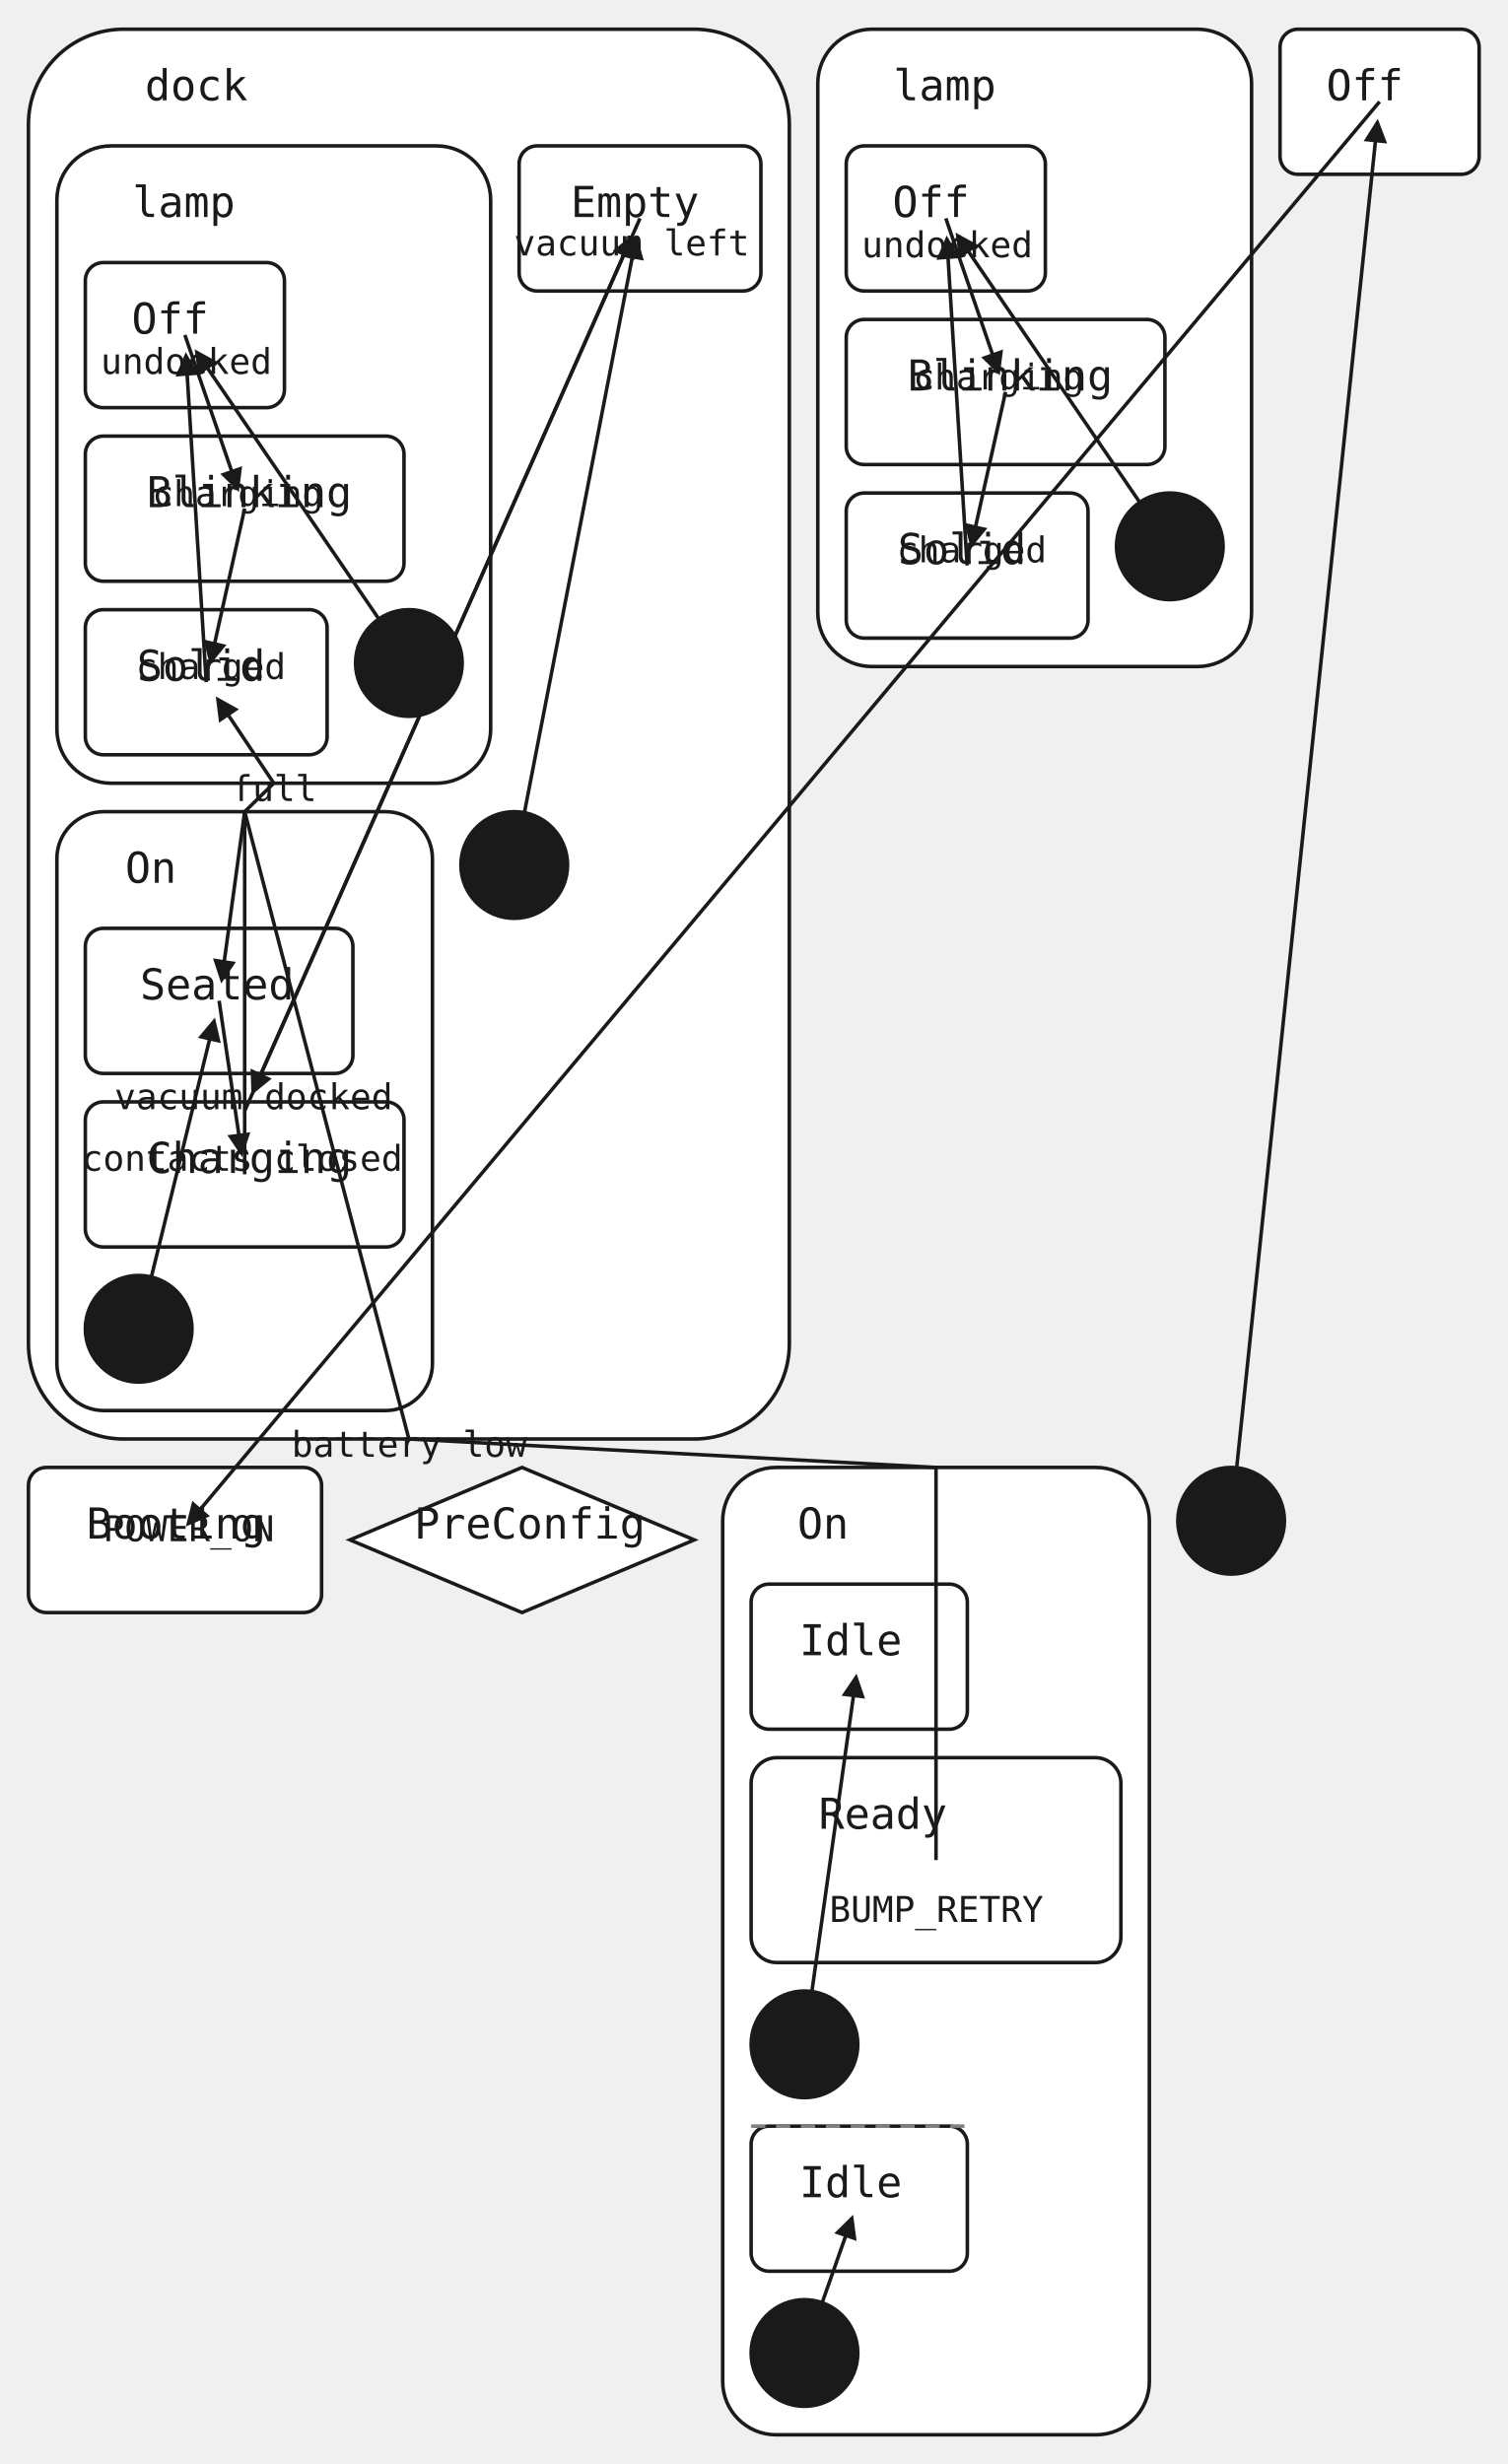
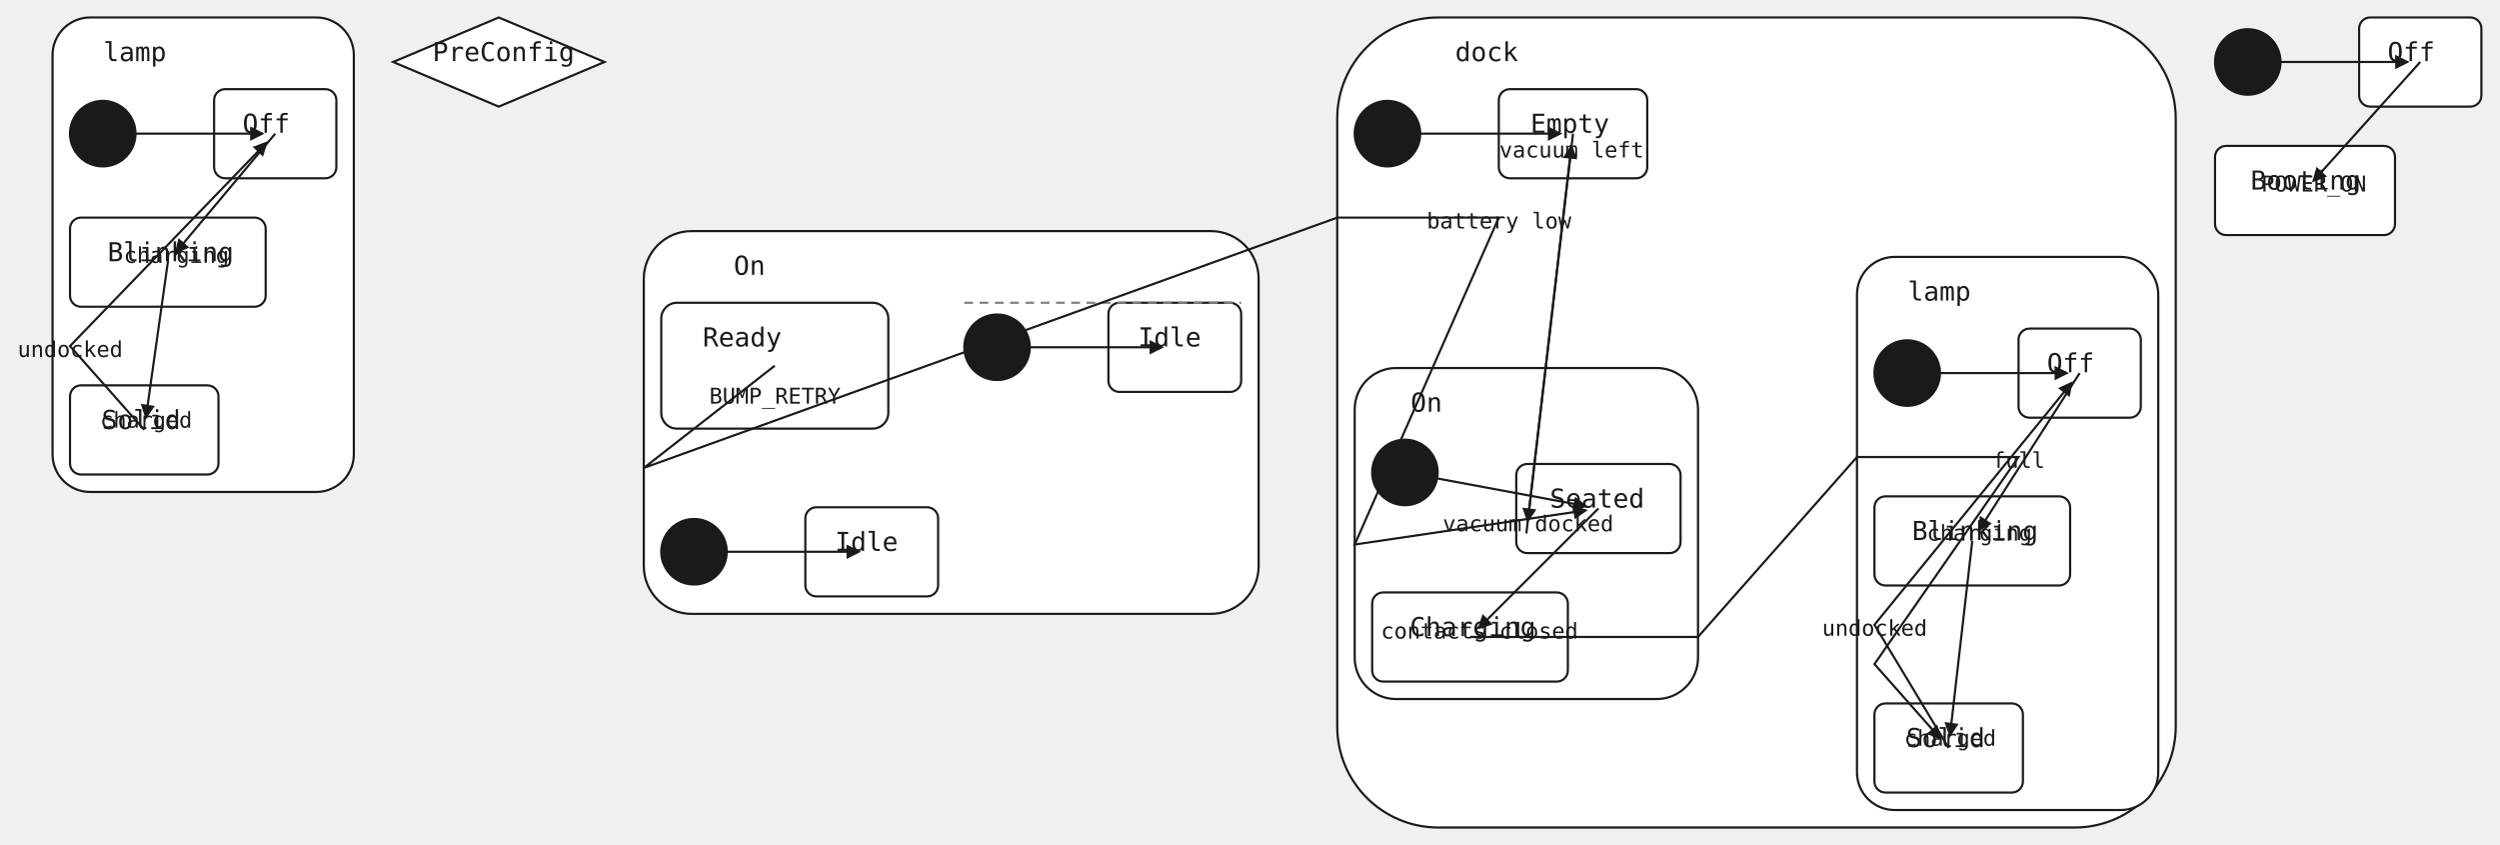
- <svg xmlns="http://www.w3.org/2000/svg" width="424" height="693" viewBox="-128 -128 6784 11081">
+ <svg xmlns="http://www.w3.org/2000/svg" width="1145" height="387" viewBox="-384 -128 18312 6190">
  <style>text { font-family: "JetBrains Mono", monospace; font-kerning: none; }</style>
-   <rect x="0" y="0" width="3424" height="6344" rx="428" fill="#ffffff" stroke="#1a1a1a" stroke-width="16" class="scav-state scav-id-0" />
-   <rect x="3552" y="0" width="1952" height="2868" rx="244" fill="#ffffff" stroke="#1a1a1a" stroke-width="16" class="scav-state scav-id-1" />
-   <rect x="5632" y="0" width="896" height="653" rx="81" fill="#ffffff" stroke="#1a1a1a" stroke-width="16" class="scav-state scav-id-2" />
-   <rect x="0" y="6472" width="1319" height="653" rx="81" fill="#ffffff" stroke="#1a1a1a" stroke-width="16" class="scav-state scav-id-3" />
-   <rect x="3124" y="6472" width="1920" height="4353" rx="240" fill="#ffffff" stroke="#1a1a1a" stroke-width="16" class="scav-state scav-id-5" />
-   <rect x="3252" y="6997" width="973" height="653" rx="81" fill="#ffffff" stroke="#1a1a1a" stroke-width="16" class="scav-state scav-id-6" />
-   <rect x="3252" y="7778" width="1664" height="922" rx="115" fill="#ffffff" stroke="#1a1a1a" stroke-width="16" class="scav-state scav-id-7" />
-   <rect x="3252" y="9436" width="973" height="653" rx="81" fill="#ffffff" stroke="#1a1a1a" stroke-width="16" class="scav-state scav-id-8" />
-   <rect x="128" y="525" width="1952" height="2868" rx="244" fill="#ffffff" stroke="#1a1a1a" stroke-width="16" class="scav-state scav-id-9" />
-   <rect x="2208" y="525" width="1088" height="653" rx="81" fill="#ffffff" stroke="#1a1a1a" stroke-width="16" class="scav-state scav-id-10" />
-   <rect x="128" y="3521" width="1690" height="2695" rx="211" fill="#ffffff" stroke="#1a1a1a" stroke-width="16" class="scav-state scav-id-11" />
-   <rect x="256" y="4046" width="1204" height="653" rx="81" fill="#ffffff" stroke="#1a1a1a" stroke-width="16" class="scav-state scav-id-12" />
-   <rect x="256" y="4827" width="1434" height="653" rx="81" fill="#ffffff" stroke="#1a1a1a" stroke-width="16" class="scav-state scav-id-13" />
-   <rect x="3680" y="525" width="896" height="653" rx="81" fill="#ffffff" stroke="#1a1a1a" stroke-width="16" class="scav-state scav-id-14" />
-   <rect x="3680" y="1306" width="1434" height="653" rx="81" fill="#ffffff" stroke="#1a1a1a" stroke-width="16" class="scav-state scav-id-15" />
-   <rect x="3680" y="2087" width="1088" height="653" rx="81" fill="#ffffff" stroke="#1a1a1a" stroke-width="16" class="scav-state scav-id-16" />
-   <rect x="256" y="1050" width="896" height="653" rx="81" fill="#ffffff" stroke="#1a1a1a" stroke-width="16" class="scav-state scav-id-17" />
-   <rect x="256" y="1831" width="1434" height="653" rx="81" fill="#ffffff" stroke="#1a1a1a" stroke-width="16" class="scav-state scav-id-18" />
-   <rect x="256" y="2612" width="1088" height="653" rx="81" fill="#ffffff" stroke="#1a1a1a" stroke-width="16" class="scav-state scav-id-19" />
-   <line x1="3252" y1="9436" x2="4225" y2="9436" fill="none" stroke="#808080" stroke-width="16" stroke-dasharray="64,48" class="scav-sub scav-id-2" />
-   <polyline points="5412,6712 6070,421" fill="none" stroke="#1a1a1a" stroke-width="16" class="scav-trans scav-id-0" />
-   <polyline points="6080,326 720,6724" fill="none" stroke="#1a1a1a" stroke-width="16" class="scav-trans scav-id-1" />
-   <polyline points="3492,9068 3724,7418" fill="none" stroke="#1a1a1a" stroke-width="16" class="scav-trans scav-id-2" />
-   <polyline points="4084,8239 4084,6472 1712,6344 973,3521 870,4276" fill="none" stroke="#1a1a1a" stroke-width="16" class="scav-trans scav-id-4" />
-   <polyline points="3492,10457 3705,9852" fill="none" stroke="#1a1a1a" stroke-width="16" class="scav-trans scav-id-5" />
-   <polyline points="496,5848 835,4465" fill="none" stroke="#1a1a1a" stroke-width="16" class="scav-trans scav-id-6" />
-   <polyline points="858,4372 959,5057" fill="none" stroke="#1a1a1a" stroke-width="16" class="scav-trans scav-id-7" />
-   <polyline points="973,5153 973,3521 1104,3393 853,3017" fill="none" stroke="#1a1a1a" stroke-width="16" class="scav-trans scav-id-8" />
-   <polyline points="2186,3761 2733,945" fill="none" stroke="#1a1a1a" stroke-width="16" class="scav-trans scav-id-9" />
-   <polyline points="2752,851 1011,4780" fill="none" stroke="#1a1a1a" stroke-width="16" class="scav-trans scav-id-10" />
-   <polyline points="973,4868 2713,938" fill="none" stroke="#1a1a1a" stroke-width="16" class="scav-trans scav-id-11" />
-   <polyline points="5136,2327 4182,930" fill="none" stroke="#1a1a1a" stroke-width="16" class="scav-trans scav-id-12" />
-   <polyline points="4128,851 4365,1541" fill="none" stroke="#1a1a1a" stroke-width="16" class="scav-trans scav-id-13" />
-   <polyline points="4397,1632 4244,2319" fill="none" stroke="#1a1a1a" stroke-width="16" class="scav-trans scav-id-14" />
-   <polyline points="4224,2413 4133,946" fill="none" stroke="#1a1a1a" stroke-width="16" class="scav-trans scav-id-15" />
-   <polyline points="1712,2852 758,1455" fill="none" stroke="#1a1a1a" stroke-width="16" class="scav-trans scav-id-16" />
-   <polyline points="704,1376 941,2066" fill="none" stroke="#1a1a1a" stroke-width="16" class="scav-trans scav-id-17" />
-   <polyline points="973,2157 820,2844" fill="none" stroke="#1a1a1a" stroke-width="16" class="scav-trans scav-id-18" />
-   <polyline points="800,2938 709,1471" fill="none" stroke="#1a1a1a" stroke-width="16" class="scav-trans scav-id-19" />
-   <polygon points="6070,421 6102,505 6022,497" fill="#1a1a1a" stroke="#1a1a1a" stroke-width="16" class="scav-trans scav-id-0" />
-   <polygon points="720,6724 742,6637 802,6689" fill="#1a1a1a" stroke="#1a1a1a" stroke-width="16" class="scav-trans scav-id-1" />
-   <polygon points="3724,7418 3753,7503 3673,7493" fill="#1a1a1a" stroke="#1a1a1a" stroke-width="16" class="scav-trans scav-id-2" />
-   <polygon points="870,4276 842,4191 920,4203" fill="#1a1a1a" stroke="#1a1a1a" stroke-width="16" class="scav-trans scav-id-4" />
-   <polygon points="3705,9852 3717,9941 3641,9915" fill="#1a1a1a" stroke="#1a1a1a" stroke-width="16" class="scav-trans scav-id-5" />
-   <polygon points="835,4465 855,4552 777,4534" fill="#1a1a1a" stroke="#1a1a1a" stroke-width="16" class="scav-trans scav-id-6" />
-   <polygon points="959,5057 909,4983 987,4973" fill="#1a1a1a" stroke="#1a1a1a" stroke-width="16" class="scav-trans scav-id-7" />
-   <polygon points="853,3017 932,3061 864,3107" fill="#1a1a1a" stroke="#1a1a1a" stroke-width="16" class="scav-trans scav-id-8" />
-   <polygon points="2733,945 2758,1031 2678,1017" fill="#1a1a1a" stroke="#1a1a1a" stroke-width="16" class="scav-trans scav-id-9" />
-   <polygon points="1011,4780 1008,4690 1080,4724" fill="#1a1a1a" stroke="#1a1a1a" stroke-width="16" class="scav-trans scav-id-10" />
-   <polygon points="2713,938 2718,1028 2644,996" fill="#1a1a1a" stroke="#1a1a1a" stroke-width="16" class="scav-trans scav-id-11" />
-   <polygon points="4182,930 4262,974 4194,1020" fill="#1a1a1a" stroke="#1a1a1a" stroke-width="16" class="scav-trans scav-id-12" />
-   <polygon points="4365,1541 4302,1479 4376,1453" fill="#1a1a1a" stroke="#1a1a1a" stroke-width="16" class="scav-trans scav-id-13" />
-   <polygon points="4244,2319 4223,2232 4301,2250" fill="#1a1a1a" stroke="#1a1a1a" stroke-width="16" class="scav-trans scav-id-14" />
-   <polygon points="4133,946 4178,1023 4098,1029" fill="#1a1a1a" stroke="#1a1a1a" stroke-width="16" class="scav-trans scav-id-15" />
-   <polygon points="758,1455 838,1499 770,1545" fill="#1a1a1a" stroke="#1a1a1a" stroke-width="16" class="scav-trans scav-id-16" />
-   <polygon points="941,2066 878,2004 952,1978" fill="#1a1a1a" stroke="#1a1a1a" stroke-width="16" class="scav-trans scav-id-17" />
-   <polygon points="820,2844 799,2757 877,2775" fill="#1a1a1a" stroke="#1a1a1a" stroke-width="16" class="scav-trans scav-id-18" />
-   <polygon points="709,1471 754,1548 674,1554" fill="#1a1a1a" stroke="#1a1a1a" stroke-width="16" class="scav-trans scav-id-19" />
-   <polygon points="2221,6472 2996,6798 2221,7125 1447,6798" fill="#ffffff" stroke="#1a1a1a" stroke-width="16" class="scav-state scav-id-4" />
-   <text x="336" y="6804" font-size="160" textLength="768" lengthAdjust="spacing" fill="#1a1a1a" class="scav-trans scav-id-1">POWER_ON</text>
-   <text x="3604" y="8517" font-size="160" textLength="960" lengthAdjust="spacing" fill="#1a1a1a" class="scav-trans scav-id-3">BUMP_RETRY</text>
-   <text x="1184" y="6424" font-size="160" textLength="1056" lengthAdjust="spacing" fill="#1a1a1a" class="scav-trans scav-id-4">battery low</text>
-   <text x="239" y="5137" font-size="160" textLength="1440" lengthAdjust="spacing" fill="#1a1a1a" class="scav-trans scav-id-7">contacts closed</text>
-   <text x="912" y="3473" font-size="160" textLength="384" lengthAdjust="spacing" fill="#1a1a1a" class="scav-trans scav-id-8">full</text>
-   <text x="387" y="4860" font-size="160" textLength="1248" lengthAdjust="spacing" fill="#1a1a1a" class="scav-trans scav-id-10">vacuum docked</text>
-   <text x="2185" y="1018" font-size="160" textLength="1056" lengthAdjust="spacing" fill="#1a1a1a" class="scav-trans scav-id-11">vacuum left</text>
-   <text x="3981" y="1621" font-size="160" textLength="768" lengthAdjust="spacing" fill="#1a1a1a" class="scav-trans scav-id-13">charging</text>
-   <text x="3908" y="2399" font-size="160" textLength="672" lengthAdjust="spacing" fill="#1a1a1a" class="scav-trans scav-id-14">charged</text>
-   <text x="3749" y="1026" font-size="160" textLength="768" lengthAdjust="spacing" fill="#1a1a1a" class="scav-trans scav-id-15">undocked</text>
-   <text x="557" y="2146" font-size="160" textLength="768" lengthAdjust="spacing" fill="#1a1a1a" class="scav-trans scav-id-17">charging</text>
-   <text x="484" y="2924" font-size="160" textLength="672" lengthAdjust="spacing" fill="#1a1a1a" class="scav-trans scav-id-18">charged</text>
-   <text x="325" y="1551" font-size="160" textLength="768" lengthAdjust="spacing" fill="#1a1a1a" class="scav-trans scav-id-19">undocked</text>
-   <text x="524" y="320" font-size="192" textLength="461" lengthAdjust="spacing" fill="#1a1a1a" class="scav-state scav-id-0">dock</text>
-   <text x="3892" y="320" font-size="192" textLength="461" lengthAdjust="spacing" fill="#1a1a1a" class="scav-state scav-id-1">lamp</text>
-   <text x="5840" y="320" font-size="192" textLength="346" lengthAdjust="spacing" fill="#1a1a1a" class="scav-state scav-id-2">Off</text>
-   <text x="260" y="6792" font-size="192" textLength="807" lengthAdjust="spacing" fill="#1a1a1a" class="scav-state scav-id-3">Booting</text>
-   <text x="1736" y="6792" font-size="192" textLength="1037" lengthAdjust="spacing" fill="#1a1a1a" class="scav-state scav-id-4">PreConfig</text>
-   <text x="3460" y="6792" font-size="192" textLength="231" lengthAdjust="spacing" fill="#1a1a1a" class="scav-state scav-id-5">On</text>
-   <text x="3469" y="7317" font-size="192" textLength="461" lengthAdjust="spacing" fill="#1a1a1a" class="scav-state scav-id-6">Idle</text>
-   <text x="3556" y="8098" font-size="192" textLength="576" lengthAdjust="spacing" fill="#1a1a1a" class="scav-state scav-id-7">Ready</text>
-   <text x="3469" y="9756" font-size="192" textLength="461" lengthAdjust="spacing" fill="#1a1a1a" class="scav-state scav-id-8">Idle</text>
-   <text x="468" y="845" font-size="192" textLength="461" lengthAdjust="spacing" fill="#1a1a1a" class="scav-state scav-id-9">lamp</text>
-   <text x="2440" y="845" font-size="192" textLength="576" lengthAdjust="spacing" fill="#1a1a1a" class="scav-state scav-id-10">Empty</text>
-   <text x="435" y="3841" font-size="192" textLength="231" lengthAdjust="spacing" fill="#1a1a1a" class="scav-state scav-id-11">On</text>
-   <text x="502" y="4366" font-size="192" textLength="692" lengthAdjust="spacing" fill="#1a1a1a" class="scav-state scav-id-12">Seated</text>
-   <text x="531" y="5147" font-size="192" textLength="922" lengthAdjust="spacing" fill="#1a1a1a" class="scav-state scav-id-13">Charging</text>
-   <text x="3888" y="845" font-size="192" textLength="346" lengthAdjust="spacing" fill="#1a1a1a" class="scav-state scav-id-14">Off</text>
-   <text x="3955" y="1626" font-size="192" textLength="922" lengthAdjust="spacing" fill="#1a1a1a" class="scav-state scav-id-15">Blinking</text>
-   <text x="3912" y="2407" font-size="192" textLength="576" lengthAdjust="spacing" fill="#1a1a1a" class="scav-state scav-id-16">Solid</text>
-   <text x="464" y="1370" font-size="192" textLength="346" lengthAdjust="spacing" fill="#1a1a1a" class="scav-state scav-id-17">Off</text>
-   <text x="531" y="2151" font-size="192" textLength="922" lengthAdjust="spacing" fill="#1a1a1a" class="scav-state scav-id-18">Blinking</text>
-   <text x="488" y="2932" font-size="192" textLength="576" lengthAdjust="spacing" fill="#1a1a1a" class="scav-state scav-id-19">Solid</text>
-   <circle cx="5412" cy="6712" r="240" fill="#1a1a1a" stroke="#1a1a1a" stroke-width="16" class="scav-state scav-id-20" />
-   <circle cx="3492" cy="9068" r="240" fill="#1a1a1a" stroke="#1a1a1a" stroke-width="16" class="scav-state scav-id-21" />
-   <circle cx="3492" cy="10457" r="240" fill="#1a1a1a" stroke="#1a1a1a" stroke-width="16" class="scav-state scav-id-22" />
-   <circle cx="496" cy="5848" r="240" fill="#1a1a1a" stroke="#1a1a1a" stroke-width="16" class="scav-state scav-id-23" />
-   <circle cx="2186" cy="3761" r="240" fill="#1a1a1a" stroke="#1a1a1a" stroke-width="16" class="scav-state scav-id-24" />
-   <circle cx="5136" cy="2327" r="240" fill="#1a1a1a" stroke="#1a1a1a" stroke-width="16" class="scav-state scav-id-25" />
-   <circle cx="1712" cy="2852" r="240" fill="#1a1a1a" stroke="#1a1a1a" stroke-width="16" class="scav-state scav-id-26" />
+   <rect x="9415" y="0" width="6145" height="5934" rx="741" fill="#ffffff" stroke="#1a1a1a" stroke-width="16" class="scav-state scav-id-0" />
+   <rect x="0" y="0" width="2208" height="3476" rx="276" fill="#ffffff" stroke="#1a1a1a" stroke-width="16" class="scav-state scav-id-1" />
+   <rect x="16904" y="0" width="896" height="653" rx="81" fill="#ffffff" stroke="#1a1a1a" stroke-width="16" class="scav-state scav-id-2" />
+   <rect x="15848" y="941" width="1319" height="653" rx="81" fill="#ffffff" stroke="#1a1a1a" stroke-width="16" class="scav-state scav-id-3" />
+   <rect x="4333" y="1565" width="4506" height="2804" rx="350" fill="#ffffff" stroke="#1a1a1a" stroke-width="16" class="scav-state scav-id-5" />
+   <rect x="5517" y="3588" width="973" height="653" rx="81" fill="#ffffff" stroke="#1a1a1a" stroke-width="16" class="scav-state scav-id-6" />
+   <rect x="4461" y="2090" width="1664" height="922" rx="115" fill="#ffffff" stroke="#1a1a1a" stroke-width="16" class="scav-state scav-id-7" />
+   <rect x="7738" y="2090" width="973" height="653" rx="81" fill="#ffffff" stroke="#1a1a1a" stroke-width="16" class="scav-state scav-id-8" />
+   <rect x="13224" y="1754" width="2208" height="4052" rx="276" fill="#ffffff" stroke="#1a1a1a" stroke-width="16" class="scav-state scav-id-9" />
+   <rect x="10599" y="525" width="1088" height="653" rx="81" fill="#ffffff" stroke="#1a1a1a" stroke-width="16" class="scav-state scav-id-10" />
+   <rect x="9543" y="2568" width="2516" height="2425" rx="303" fill="#ffffff" stroke="#1a1a1a" stroke-width="16" class="scav-state scav-id-11" />
+   <rect x="10727" y="3271" width="1204" height="653" rx="81" fill="#ffffff" stroke="#1a1a1a" stroke-width="16" class="scav-state scav-id-12" />
+   <rect x="9671" y="4212" width="1434" height="653" rx="81" fill="#ffffff" stroke="#1a1a1a" stroke-width="16" class="scav-state scav-id-13" />
+   <rect x="1184" y="525" width="896" height="653" rx="81" fill="#ffffff" stroke="#1a1a1a" stroke-width="16" class="scav-state scav-id-14" />
+   <rect x="128" y="1466" width="1434" height="653" rx="81" fill="#ffffff" stroke="#1a1a1a" stroke-width="16" class="scav-state scav-id-15" />
+   <rect x="128" y="2695" width="1088" height="653" rx="81" fill="#ffffff" stroke="#1a1a1a" stroke-width="16" class="scav-state scav-id-16" />
+   <rect x="14408" y="2279" width="896" height="653" rx="81" fill="#ffffff" stroke="#1a1a1a" stroke-width="16" class="scav-state scav-id-17" />
+   <rect x="13352" y="3508" width="1434" height="653" rx="81" fill="#ffffff" stroke="#1a1a1a" stroke-width="16" class="scav-state scav-id-18" />
+   <rect x="13352" y="5025" width="1088" height="653" rx="81" fill="#ffffff" stroke="#1a1a1a" stroke-width="16" class="scav-state scav-id-19" />
+   <line x1="6682" y1="2090" x2="8711" y2="2090" fill="none" stroke="#808080" stroke-width="16" stroke-dasharray="64,48" class="scav-sub scav-id-2" />
+   <polyline points="16088,326 17256,326" fill="none" stroke="#1a1a1a" stroke-width="16" class="scav-trans scav-id-0" />
+   <polyline points="17352,326 16571,1195" fill="none" stroke="#1a1a1a" stroke-width="16" class="scav-trans scav-id-1" />
+   <polyline points="4701,3914 5907,3914" fill="none" stroke="#1a1a1a" stroke-width="16" class="scav-trans scav-id-2" />
+   <polyline points="5293,2551 4333,3300 9415,1466 10599,1466 9543,3861 11234,3611" fill="none" stroke="#1a1a1a" stroke-width="16" class="scav-trans scav-id-4" />
+   <polyline points="6922,2416 8128,2416" fill="none" stroke="#1a1a1a" stroke-width="16" class="scav-trans scav-id-5" />
+   <polyline points="9911,3333 11234,3579" fill="none" stroke="#1a1a1a" stroke-width="16" class="scav-trans scav-id-6" />
+   <polyline points="11329,3597 10455,4470" fill="none" stroke="#1a1a1a" stroke-width="16" class="scav-trans scav-id-7" />
+   <polyline points="10388,4538 12059,4538 13224,3220 14408,3220 13352,4737 13832,5279" fill="none" stroke="#1a1a1a" stroke-width="16" class="scav-trans scav-id-8" />
+   <polyline points="9783,851 11047,851" fill="none" stroke="#1a1a1a" stroke-width="16" class="scav-trans scav-id-9" />
+   <polyline points="11143,851 10812,3684" fill="none" stroke="#1a1a1a" stroke-width="16" class="scav-trans scav-id-10" />
+   <polyline points="10801,3780 11131,946" fill="none" stroke="#1a1a1a" stroke-width="16" class="scav-trans scav-id-11" />
+   <polyline points="368,851 1536,851" fill="none" stroke="#1a1a1a" stroke-width="16" class="scav-trans scav-id-12" />
+   <polyline points="1632,851 906,1718" fill="none" stroke="#1a1a1a" stroke-width="16" class="scav-trans scav-id-13" />
+   <polyline points="845,1792 685,2925" fill="none" stroke="#1a1a1a" stroke-width="16" class="scav-trans scav-id-14" />
+   <polyline points="672,3021 128,2407 1565,920" fill="none" stroke="#1a1a1a" stroke-width="16" class="scav-trans scav-id-15" />
+   <polyline points="13592,2605 14760,2605" fill="none" stroke="#1a1a1a" stroke-width="16" class="scav-trans scav-id-16" />
+   <polyline points="14856,2605 14120,3753" fill="none" stroke="#1a1a1a" stroke-width="16" class="scav-trans scav-id-17" />
+   <polyline points="14069,3834 13906,5255" fill="none" stroke="#1a1a1a" stroke-width="16" class="scav-trans scav-id-18" />
+   <polyline points="13896,5351 13352,4449 14795,2679" fill="none" stroke="#1a1a1a" stroke-width="16" class="scav-trans scav-id-19" />
+   <polygon points="17256,326 17176,366 17176,286" fill="#1a1a1a" stroke="#1a1a1a" stroke-width="16" class="scav-trans scav-id-0" />
+   <polygon points="16571,1195 16596,1109 16654,1163" fill="#1a1a1a" stroke="#1a1a1a" stroke-width="16" class="scav-trans scav-id-1" />
+   <polygon points="5907,3914 5827,3954 5827,3874" fill="#1a1a1a" stroke="#1a1a1a" stroke-width="16" class="scav-trans scav-id-2" />
+   <polygon points="11234,3611 11161,3662 11149,3584" fill="#1a1a1a" stroke="#1a1a1a" stroke-width="16" class="scav-trans scav-id-4" />
+   <polygon points="8128,2416 8048,2456 8048,2376" fill="#1a1a1a" stroke="#1a1a1a" stroke-width="16" class="scav-trans scav-id-5" />
+   <polygon points="11234,3579 11149,3604 11163,3526" fill="#1a1a1a" stroke="#1a1a1a" stroke-width="16" class="scav-trans scav-id-6" />
+   <polygon points="10455,4470 10484,4385 10540,4443" fill="#1a1a1a" stroke="#1a1a1a" stroke-width="16" class="scav-trans scav-id-7" />
+   <polygon points="13832,5279 13750,5246 13808,5194" fill="#1a1a1a" stroke="#1a1a1a" stroke-width="16" class="scav-trans scav-id-8" />
+   <polygon points="11047,851 10967,891 10967,811" fill="#1a1a1a" stroke="#1a1a1a" stroke-width="16" class="scav-trans scav-id-9" />
+   <polygon points="10812,3684 10783,3600 10861,3610" fill="#1a1a1a" stroke="#1a1a1a" stroke-width="16" class="scav-trans scav-id-10" />
+   <polygon points="11131,946 11162,1030 11082,1022" fill="#1a1a1a" stroke="#1a1a1a" stroke-width="16" class="scav-trans scav-id-11" />
+   <polygon points="1536,851 1456,891 1456,811" fill="#1a1a1a" stroke="#1a1a1a" stroke-width="16" class="scav-trans scav-id-12" />
+   <polygon points="906,1718 928,1631 988,1683" fill="#1a1a1a" stroke="#1a1a1a" stroke-width="16" class="scav-trans scav-id-13" />
+   <polygon points="685,2925 658,2840 736,2852" fill="#1a1a1a" stroke="#1a1a1a" stroke-width="16" class="scav-trans scav-id-14" />
+   <polygon points="1565,920 1539,1005 1481,951" fill="#1a1a1a" stroke="#1a1a1a" stroke-width="16" class="scav-trans scav-id-15" />
+   <polygon points="14760,2605 14680,2645 14680,2565" fill="#1a1a1a" stroke="#1a1a1a" stroke-width="16" class="scav-trans scav-id-16" />
+   <polygon points="14120,3753 14131,3664 14197,3708" fill="#1a1a1a" stroke="#1a1a1a" stroke-width="16" class="scav-trans scav-id-17" />
+   <polygon points="13906,5255 13877,5171 13955,5181" fill="#1a1a1a" stroke="#1a1a1a" stroke-width="16" class="scav-trans scav-id-18" />
+   <polygon points="14795,2679 14777,2767 14713,2717" fill="#1a1a1a" stroke="#1a1a1a" stroke-width="16" class="scav-trans scav-id-19" />
+   <polygon points="3270,0 4045,326 3270,653 2496,326" fill="#ffffff" stroke="#1a1a1a" stroke-width="16" class="scav-state scav-id-4" />
+   <text x="16187" y="1275" font-size="160" textLength="768" lengthAdjust="spacing" fill="#1a1a1a" class="scav-trans scav-id-1">POWER_ON</text>
+   <text x="4813" y="2829" font-size="160" textLength="960" lengthAdjust="spacing" fill="#1a1a1a" class="scav-trans scav-id-3">BUMP_RETRY</text>
+   <text x="10071" y="1546" font-size="160" textLength="1056" lengthAdjust="spacing" fill="#1a1a1a" class="scav-trans scav-id-4">battery low</text>
+   <text x="9735" y="4550" font-size="160" textLength="1440" lengthAdjust="spacing" fill="#1a1a1a" class="scav-trans scav-id-7">contacts closed</text>
+   <text x="14216" y="3300" font-size="160" textLength="384" lengthAdjust="spacing" fill="#1a1a1a" class="scav-trans scav-id-8">full</text>
+   <text x="10188" y="3764" font-size="160" textLength="1248" lengthAdjust="spacing" fill="#1a1a1a" class="scav-trans scav-id-10">vacuum docked</text>
+   <text x="10603" y="1026" font-size="160" textLength="1056" lengthAdjust="spacing" fill="#1a1a1a" class="scav-trans scav-id-11">vacuum left</text>
+   <text x="522" y="1798" font-size="160" textLength="768" lengthAdjust="spacing" fill="#1a1a1a" class="scav-trans scav-id-13">charging</text>
+   <text x="349" y="3005" font-size="160" textLength="672" lengthAdjust="spacing" fill="#1a1a1a" class="scav-trans scav-id-14">charged</text>
+   <text x="-256" y="2487" font-size="160" textLength="768" lengthAdjust="spacing" fill="#1a1a1a" class="scav-trans scav-id-15">undocked</text>
+   <text x="13736" y="3833" font-size="160" textLength="768" lengthAdjust="spacing" fill="#1a1a1a" class="scav-trans scav-id-17">charging</text>
+   <text x="13570" y="5335" font-size="160" textLength="672" lengthAdjust="spacing" fill="#1a1a1a" class="scav-trans scav-id-18">charged</text>
+   <text x="12968" y="4529" font-size="160" textLength="768" lengthAdjust="spacing" fill="#1a1a1a" class="scav-trans scav-id-19">undocked</text>
+   <text x="10279" y="320" font-size="192" textLength="461" lengthAdjust="spacing" fill="#1a1a1a" class="scav-state scav-id-0">dock</text>
+   <text x="372" y="320" font-size="192" textLength="461" lengthAdjust="spacing" fill="#1a1a1a" class="scav-state scav-id-1">lamp</text>
+   <text x="17112" y="320" font-size="192" textLength="346" lengthAdjust="spacing" fill="#1a1a1a" class="scav-state scav-id-2">Off</text>
+   <text x="16108" y="1261" font-size="192" textLength="807" lengthAdjust="spacing" fill="#1a1a1a" class="scav-state scav-id-3">Booting</text>
+   <text x="2785" y="320" font-size="192" textLength="1037" lengthAdjust="spacing" fill="#1a1a1a" class="scav-state scav-id-4">PreConfig</text>
+   <text x="4992" y="1885" font-size="192" textLength="231" lengthAdjust="spacing" fill="#1a1a1a" class="scav-state scav-id-5">On</text>
+   <text x="5734" y="3908" font-size="192" textLength="461" lengthAdjust="spacing" fill="#1a1a1a" class="scav-state scav-id-6">Idle</text>
+   <text x="4765" y="2410" font-size="192" textLength="576" lengthAdjust="spacing" fill="#1a1a1a" class="scav-state scav-id-7">Ready</text>
+   <text x="7955" y="2410" font-size="192" textLength="461" lengthAdjust="spacing" fill="#1a1a1a" class="scav-state scav-id-8">Idle</text>
+   <text x="13596" y="2074" font-size="192" textLength="461" lengthAdjust="spacing" fill="#1a1a1a" class="scav-state scav-id-9">lamp</text>
+   <text x="10831" y="845" font-size="192" textLength="576" lengthAdjust="spacing" fill="#1a1a1a" class="scav-state scav-id-10">Empty</text>
+   <text x="9953" y="2888" font-size="192" textLength="231" lengthAdjust="spacing" fill="#1a1a1a" class="scav-state scav-id-11">On</text>
+   <text x="10973" y="3591" font-size="192" textLength="692" lengthAdjust="spacing" fill="#1a1a1a" class="scav-state scav-id-12">Seated</text>
+   <text x="9946" y="4532" font-size="192" textLength="922" lengthAdjust="spacing" fill="#1a1a1a" class="scav-state scav-id-13">Charging</text>
+   <text x="1392" y="845" font-size="192" textLength="346" lengthAdjust="spacing" fill="#1a1a1a" class="scav-state scav-id-14">Off</text>
+   <text x="403" y="1786" font-size="192" textLength="922" lengthAdjust="spacing" fill="#1a1a1a" class="scav-state scav-id-15">Blinking</text>
+   <text x="360" y="3015" font-size="192" textLength="576" lengthAdjust="spacing" fill="#1a1a1a" class="scav-state scav-id-16">Solid</text>
+   <text x="14616" y="2599" font-size="192" textLength="346" lengthAdjust="spacing" fill="#1a1a1a" class="scav-state scav-id-17">Off</text>
+   <text x="13627" y="3828" font-size="192" textLength="922" lengthAdjust="spacing" fill="#1a1a1a" class="scav-state scav-id-18">Blinking</text>
+   <text x="13584" y="5345" font-size="192" textLength="576" lengthAdjust="spacing" fill="#1a1a1a" class="scav-state scav-id-19">Solid</text>
+   <circle cx="16088" cy="326" r="240" fill="#1a1a1a" stroke="#1a1a1a" stroke-width="16" class="scav-state scav-id-20" />
+   <circle cx="4701" cy="3914" r="240" fill="#1a1a1a" stroke="#1a1a1a" stroke-width="16" class="scav-state scav-id-21" />
+   <circle cx="6922" cy="2416" r="240" fill="#1a1a1a" stroke="#1a1a1a" stroke-width="16" class="scav-state scav-id-22" />
+   <circle cx="9911" cy="3333" r="240" fill="#1a1a1a" stroke="#1a1a1a" stroke-width="16" class="scav-state scav-id-23" />
+   <circle cx="9783" cy="851" r="240" fill="#1a1a1a" stroke="#1a1a1a" stroke-width="16" class="scav-state scav-id-24" />
+   <circle cx="368" cy="851" r="240" fill="#1a1a1a" stroke="#1a1a1a" stroke-width="16" class="scav-state scav-id-25" />
+   <circle cx="13592" cy="2605" r="240" fill="#1a1a1a" stroke="#1a1a1a" stroke-width="16" class="scav-state scav-id-26" />
</svg>
